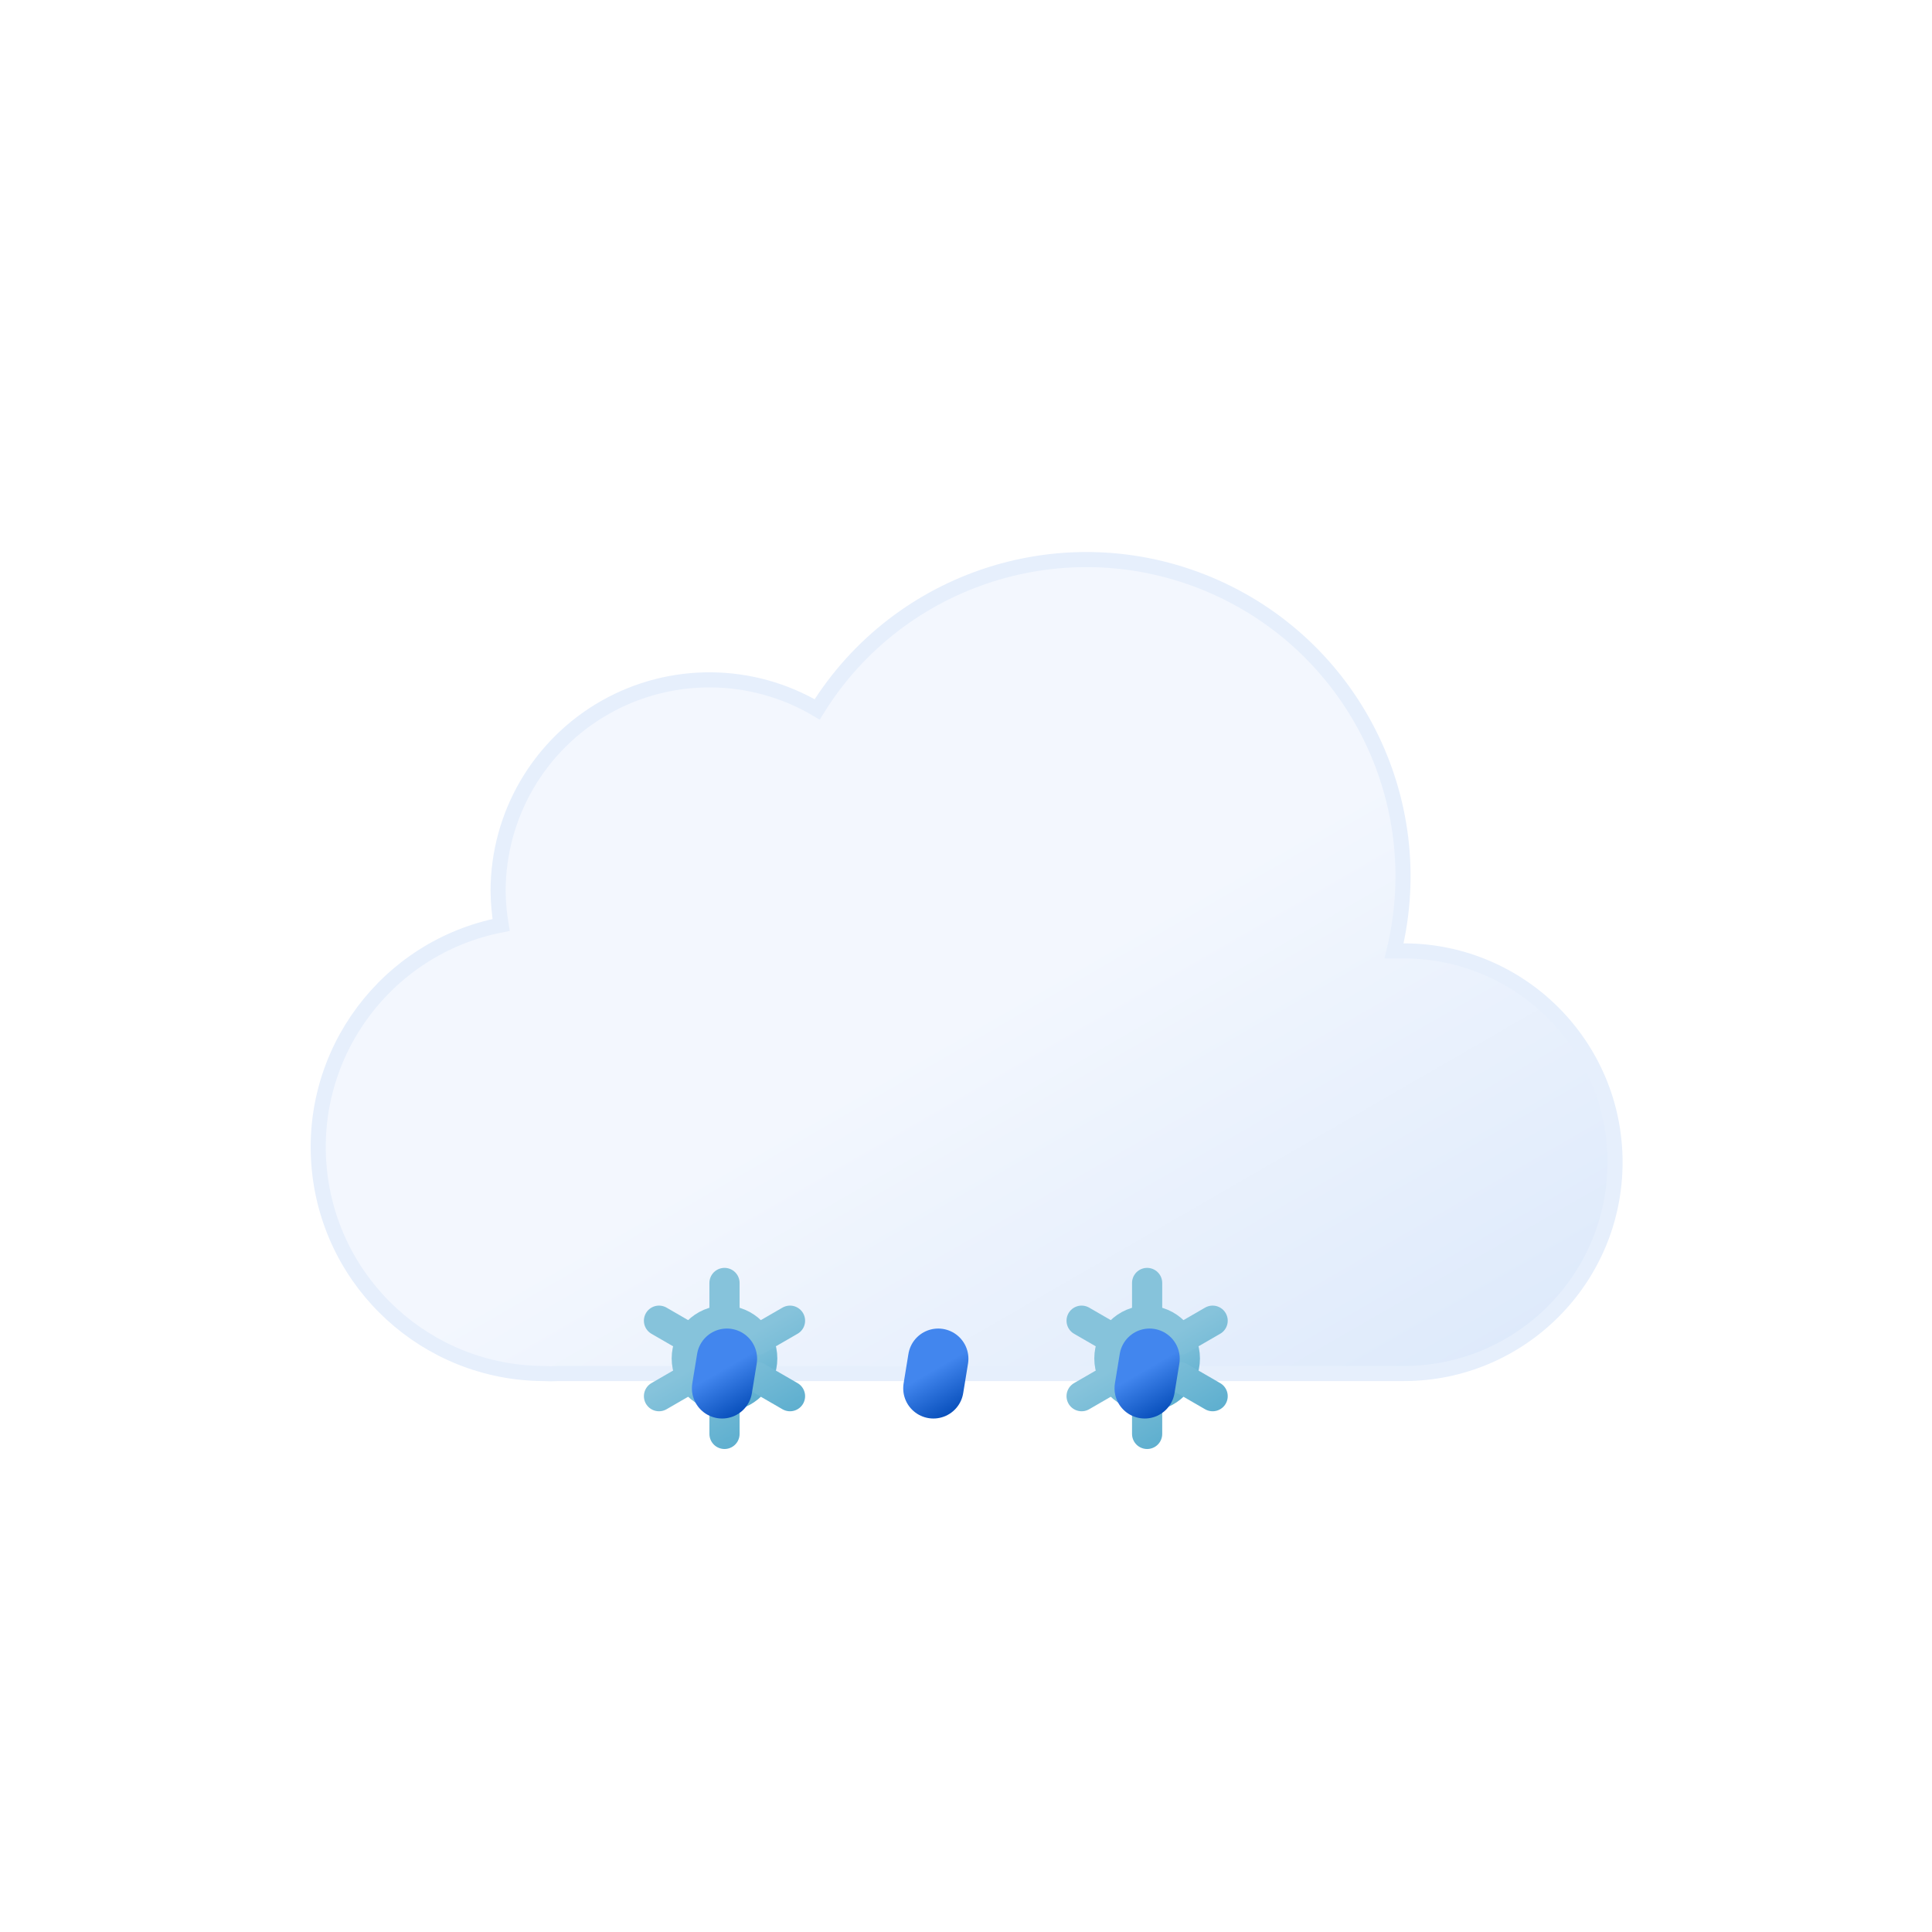
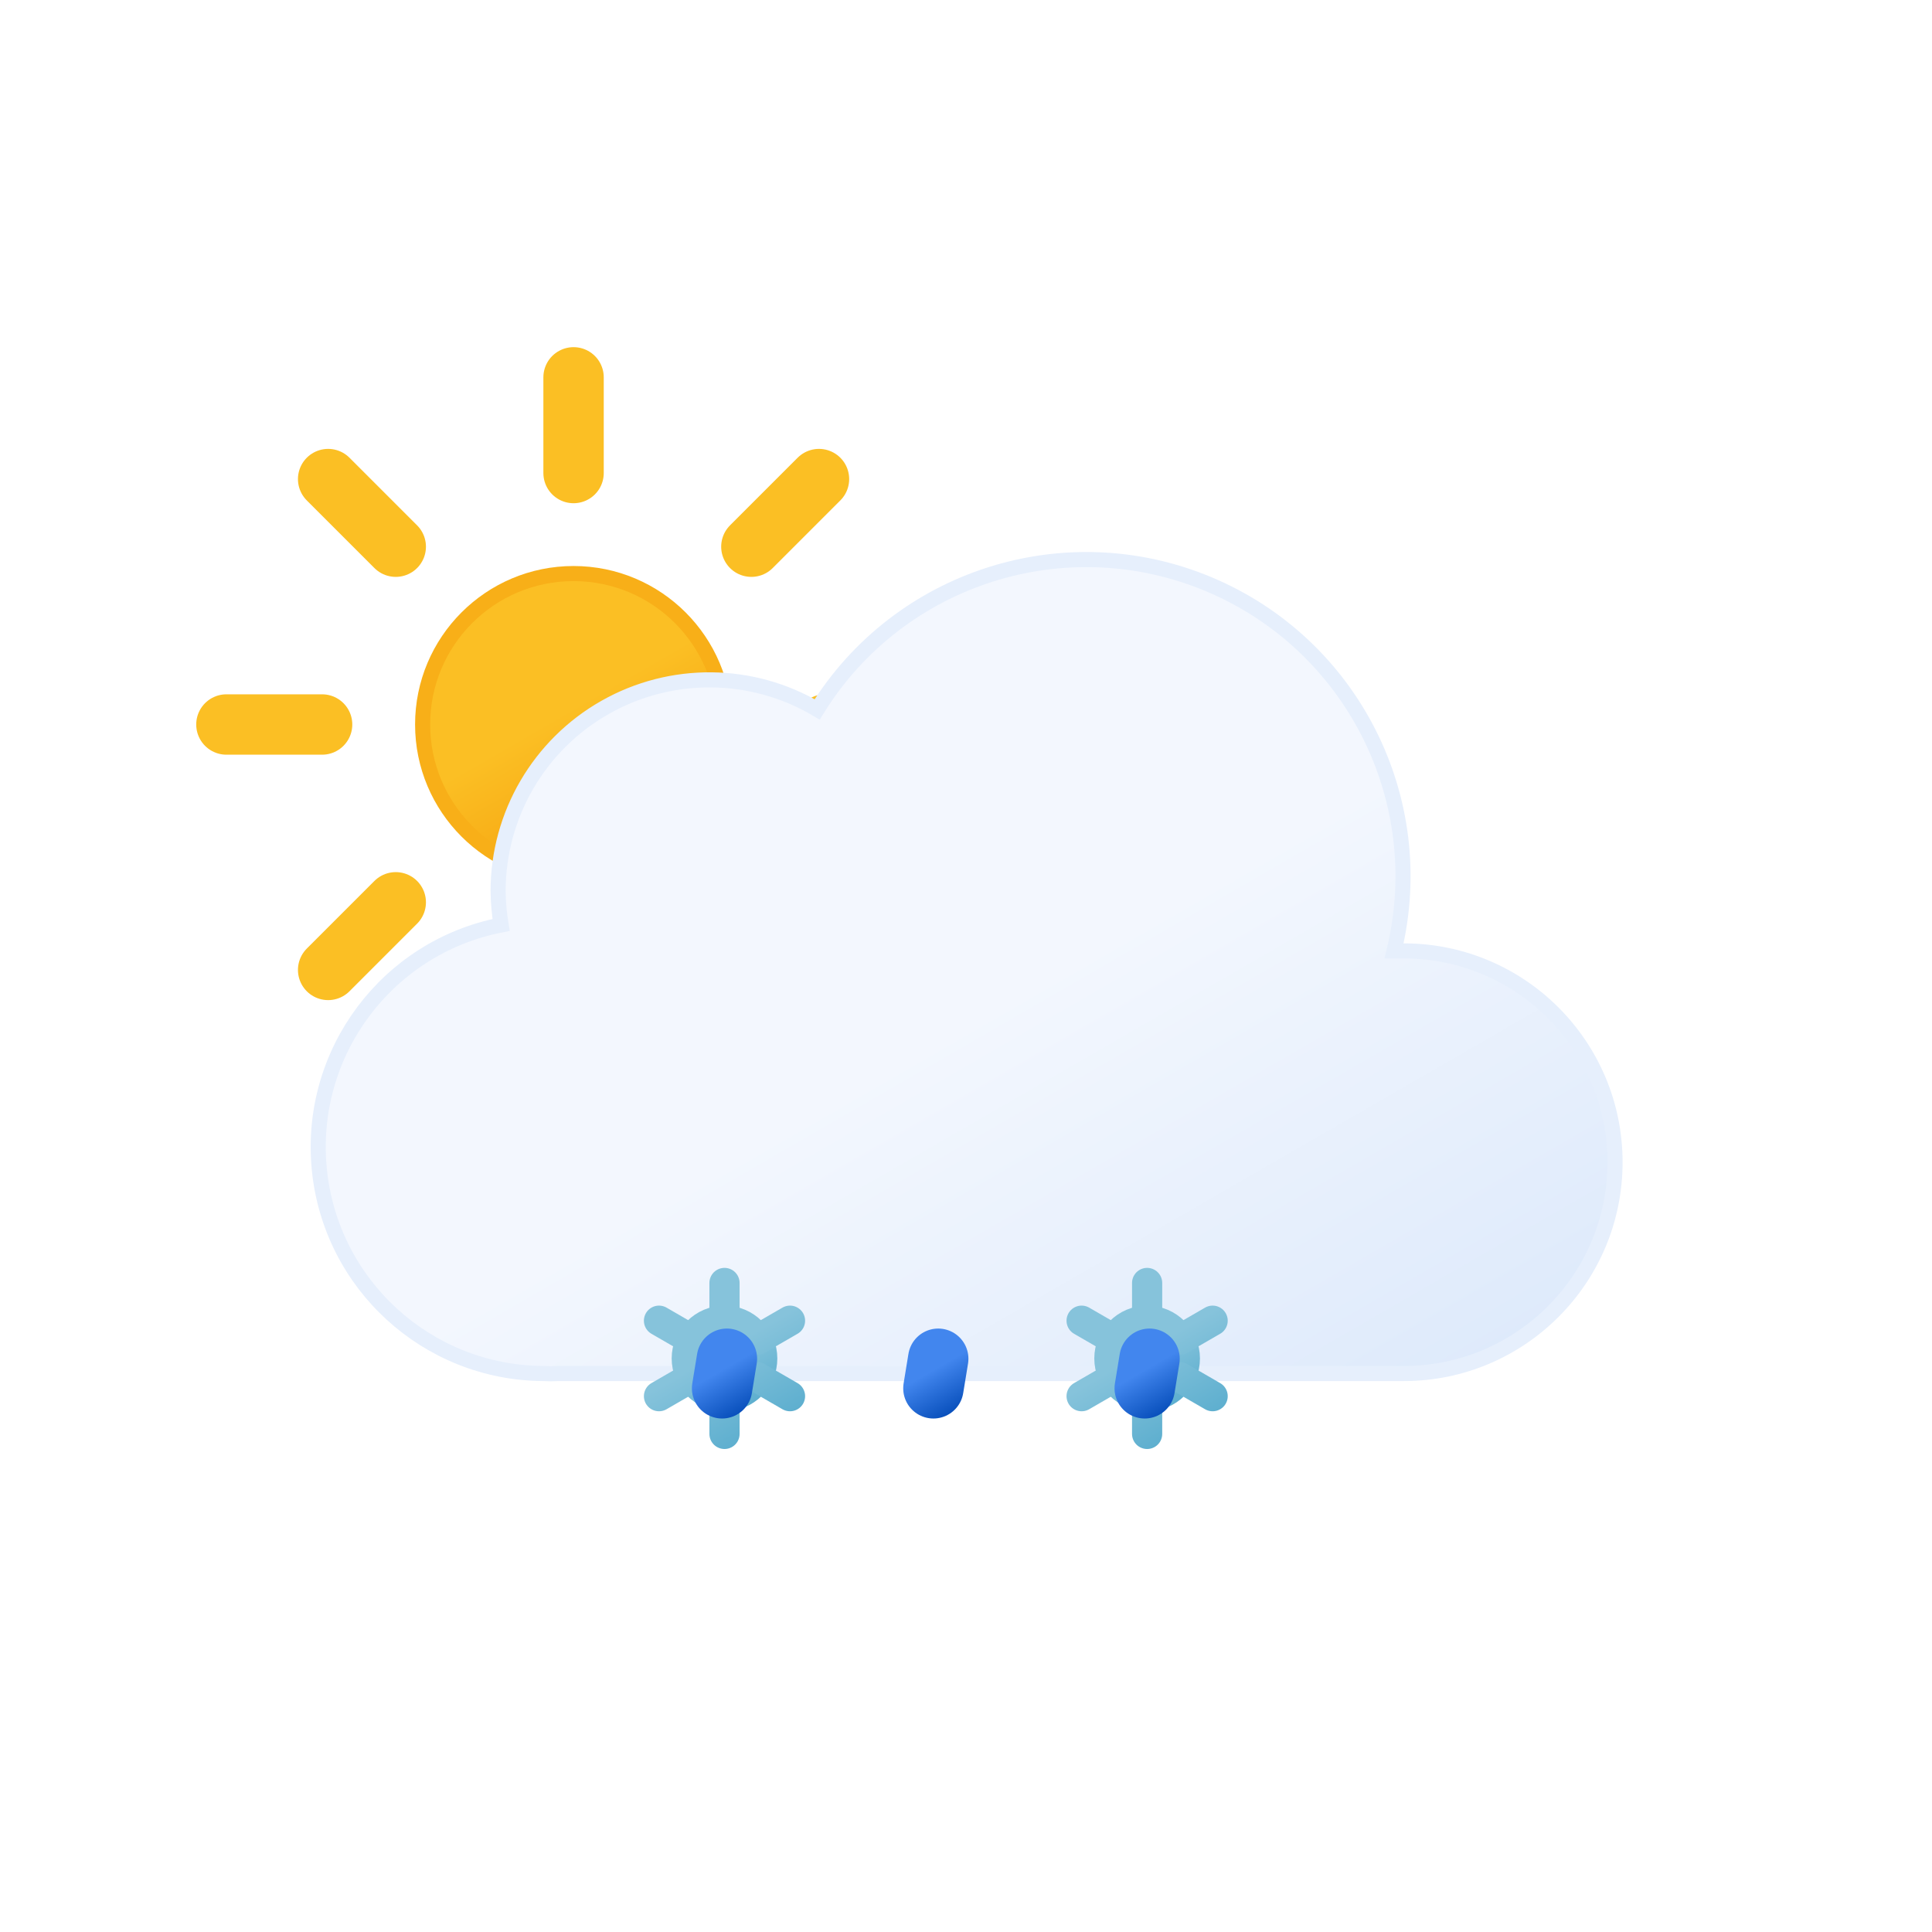
<svg xmlns="http://www.w3.org/2000/svg" xmlns:xlink="http://www.w3.org/1999/xlink" viewBox="0 0 64 64">
  <defs>
-     <linearGradient id="a" x1="22.56" y1="21.96" x2="39.2" y2="50.8" gradientUnits="userSpaceOnUse">
+     <linearGradient id="a" x1="16.5" y1="19.67" x2="21.5" y2="28.33" gradientUnits="userSpaceOnUse">
+       <stop offset="0" stop-color="#fbbf24" />
+       <stop offset="0.45" stop-color="#fbbf24" />
+       <stop offset="1" stop-color="#f59e0b" />
+     </linearGradient>
+     <linearGradient id="b" x1="22.56" y1="21.96" x2="39.2" y2="50.8" gradientUnits="userSpaceOnUse">
      <stop offset="0" stop-color="#f3f7fe" />
      <stop offset="0.45" stop-color="#f3f7fe" />
      <stop offset="1" stop-color="#deeafb" />
    </linearGradient>
-     <linearGradient id="b" x1="23.12" y1="43.48" x2="24.88" y2="46.52" gradientUnits="userSpaceOnUse">
+     <linearGradient id="c" x1="23.12" y1="43.48" x2="24.88" y2="46.52" gradientUnits="userSpaceOnUse">
      <stop offset="0" stop-color="#86c3db" />
      <stop offset="0.45" stop-color="#86c3db" />
      <stop offset="1" stop-color="#5eafcf" />
    </linearGradient>
-     <linearGradient id="c" x1="22.67" y1="42.69" x2="25.33" y2="47.31" xlink:href="#b" />
-     <linearGradient id="d" x1="37.12" y1="43.48" x2="38.88" y2="46.52" xlink:href="#b" />
-     <linearGradient id="e" x1="36.67" y1="42.69" x2="39.33" y2="47.31" xlink:href="#b" />
-     <linearGradient id="f" x1="23.31" y1="44.3" x2="24.69" y2="46.7" gradientUnits="userSpaceOnUse">
+     <linearGradient id="d" x1="22.67" y1="42.69" x2="25.33" y2="47.31" xlink:href="#c" />
+     <linearGradient id="e" x1="37.12" y1="43.48" x2="38.88" y2="46.52" xlink:href="#c" />
+     <linearGradient id="f" x1="36.67" y1="42.69" x2="39.33" y2="47.31" xlink:href="#c" />
+     <linearGradient id="g" x1="23.31" y1="44.3" x2="24.69" y2="46.7" gradientUnits="userSpaceOnUse">
      <stop offset="0" stop-color="#4286ee" />
      <stop offset="0.45" stop-color="#4286ee" />
      <stop offset="1" stop-color="#0950bc" />
    </linearGradient>
-     <linearGradient id="g" x1="30.31" y1="44.3" x2="31.69" y2="46.7" xlink:href="#f" />
-     <linearGradient id="h" x1="37.31" y1="44.3" x2="38.69" y2="46.7" xlink:href="#f" />
+     <linearGradient id="h" x1="30.31" y1="44.3" x2="31.69" y2="46.7" xlink:href="#g" />
+     <linearGradient id="i" x1="37.31" y1="44.3" x2="38.69" y2="46.7" xlink:href="#g" />
  </defs>
-   <path d="M46.5,31.5l-.32,0a10.49,10.49,0,0,0-19.11-8,7,7,0,0,0-10.57,6,7.21,7.21,0,0,0,.1,1.14A7.5,7.5,0,0,0,18,45.5a4.19,4.19,0,0,0,.5,0v0h28a7,7,0,0,0,0-14Z" stroke="#e6effc" stroke-miterlimit="10" stroke-width="0.5" fill="url(#a)" />
+   <circle cx="19" cy="24" r="5" stroke="#f8af18" stroke-miterlimit="10" stroke-width="0.5" fill="url(#a)" />
+   <path d="M19,15.67V12.5m0,23V32.33m5.89-14.22,2.24-2.24M10.87,32.13l2.24-2.24m0-11.78-2.24-2.24M27.13,32.13l-2.24-2.24M7.5,24h3.17M30.5,24H27.33" fill="none" stroke="#fbbf24" stroke-linecap="round" stroke-miterlimit="10" stroke-width="2">
+     <animateTransform attributeName="transform" type="rotate" values="0 19 24; 360 19 24" dur="45s" repeatCount="indefinite" />
+   </path>
+   <path d="M46.5,31.5l-.32,0a10.49,10.49,0,0,0-19.11-8,7,7,0,0,0-10.57,6,7.21,7.21,0,0,0,.1,1.14A7.5,7.5,0,0,0,18,45.5a4.19,4.19,0,0,0,.5,0v0h28a7,7,0,0,0,0-14Z" stroke="#e6effc" stroke-miterlimit="10" stroke-width="0.5" fill="url(#b)" />
  <g>
-     <circle cx="24" cy="45" r="1.25" fill="none" stroke-miterlimit="10" stroke="url(#b)" />
-     <path d="M26.17,46.25l-1.09-.63m-2.16-1.24-1.09-.63M24,42.5v1.25m0,3.75V46.25m-1.08-.63-1.09.63m4.34-2.5-1.09.63" fill="none" stroke-linecap="round" stroke-miterlimit="10" stroke="url(#c)" />
+     <circle cx="24" cy="45" r="1.25" fill="none" stroke-miterlimit="10" stroke="url(#c)" />
+     <path d="M26.17,46.25l-1.09-.63m-2.16-1.24-1.09-.63M24,42.5v1.25m0,3.75V46.25m-1.08-.63-1.09.63m4.34-2.5-1.09.63" fill="none" stroke-linecap="round" stroke-miterlimit="10" stroke="url(#d)" />
    <animateTransform attributeName="transform" type="translate" additive="sum" values="1 -6; -1 12" begin="-2s" dur="4s" repeatCount="indefinite" />
    <animateTransform attributeName="transform" type="rotate" additive="sum" values="0 24 45; 360 24 45" dur="9s" repeatCount="indefinite" />
    <animate attributeName="opacity" values="0;1;1;1;0" begin="-2s" dur="4s" repeatCount="indefinite" />
  </g>
  <g>
-     <circle cx="38" cy="45" r="1.25" fill="none" stroke-miterlimit="10" stroke="url(#d)" />
-     <path d="M40.17,46.25l-1.09-.63m-2.16-1.24-1.09-.63M38,42.5v1.25m0,3.75V46.25m-1.08-.63-1.09.63m4.34-2.5-1.09.63" fill="none" stroke-linecap="round" stroke-miterlimit="10" stroke="url(#e)" />
+     <circle cx="38" cy="45" r="1.25" fill="none" stroke-miterlimit="10" stroke="url(#e)" />
+     <path d="M40.17,46.25l-1.09-.63m-2.16-1.24-1.09-.63M38,42.5v1.25m0,3.75V46.25m-1.08-.63-1.09.63m4.34-2.5-1.09.63" fill="none" stroke-linecap="round" stroke-miterlimit="10" stroke="url(#f)" />
    <animateTransform attributeName="transform" type="translate" additive="sum" values="1 -6; -1 12" begin="-1s" dur="4s" repeatCount="indefinite" />
    <animateTransform attributeName="transform" type="rotate" additive="sum" values="0 38 45; 360 38 45" dur="9s" repeatCount="indefinite" />
    <animate attributeName="opacity" values="0;1;1;1;0" begin="-1s" dur="4s" repeatCount="indefinite" />
  </g>
-   <line x1="24.08" y1="45.01" x2="23.92" y2="45.99" fill="none" stroke-linecap="round" stroke-miterlimit="10" stroke-width="2" stroke="url(#f)">
+   <line x1="24.08" y1="45.01" x2="23.92" y2="45.99" fill="none" stroke-linecap="round" stroke-miterlimit="10" stroke-width="2" stroke="url(#g)">
    <animateTransform attributeName="transform" type="translate" values="1 -5; -2 10" dur="1.5s" repeatCount="indefinite" />
    <animate attributeName="opacity" values="0;1;1;0" dur="1.5s" repeatCount="indefinite" />
  </line>
-   <line x1="31.08" y1="45.01" x2="30.92" y2="45.99" fill="none" stroke-linecap="round" stroke-miterlimit="10" stroke-width="2" stroke="url(#g)">
+   <line x1="31.08" y1="45.01" x2="30.92" y2="45.99" fill="none" stroke-linecap="round" stroke-miterlimit="10" stroke-width="2" stroke="url(#h)">
    <animateTransform attributeName="transform" type="translate" begin="-0.5s" values="1 -5; -2 10" dur="1.5s" repeatCount="indefinite" />
    <animate attributeName="opacity" begin="-0.5s" values="0;1;1;0" dur="1.5s" repeatCount="indefinite" />
  </line>
-   <line x1="38.08" y1="45.01" x2="37.92" y2="45.99" fill="none" stroke-linecap="round" stroke-miterlimit="10" stroke-width="2" stroke="url(#h)">
+   <line x1="38.08" y1="45.01" x2="37.92" y2="45.99" fill="none" stroke-linecap="round" stroke-miterlimit="10" stroke-width="2" stroke="url(#i)">
    <animateTransform attributeName="transform" type="translate" begin="-1s" values="1 -5; -2 10" dur="1.5s" repeatCount="indefinite" />
    <animate attributeName="opacity" begin="-1s" values="0;1;1;0" dur="1.5s" repeatCount="indefinite" />
  </line>
</svg>
